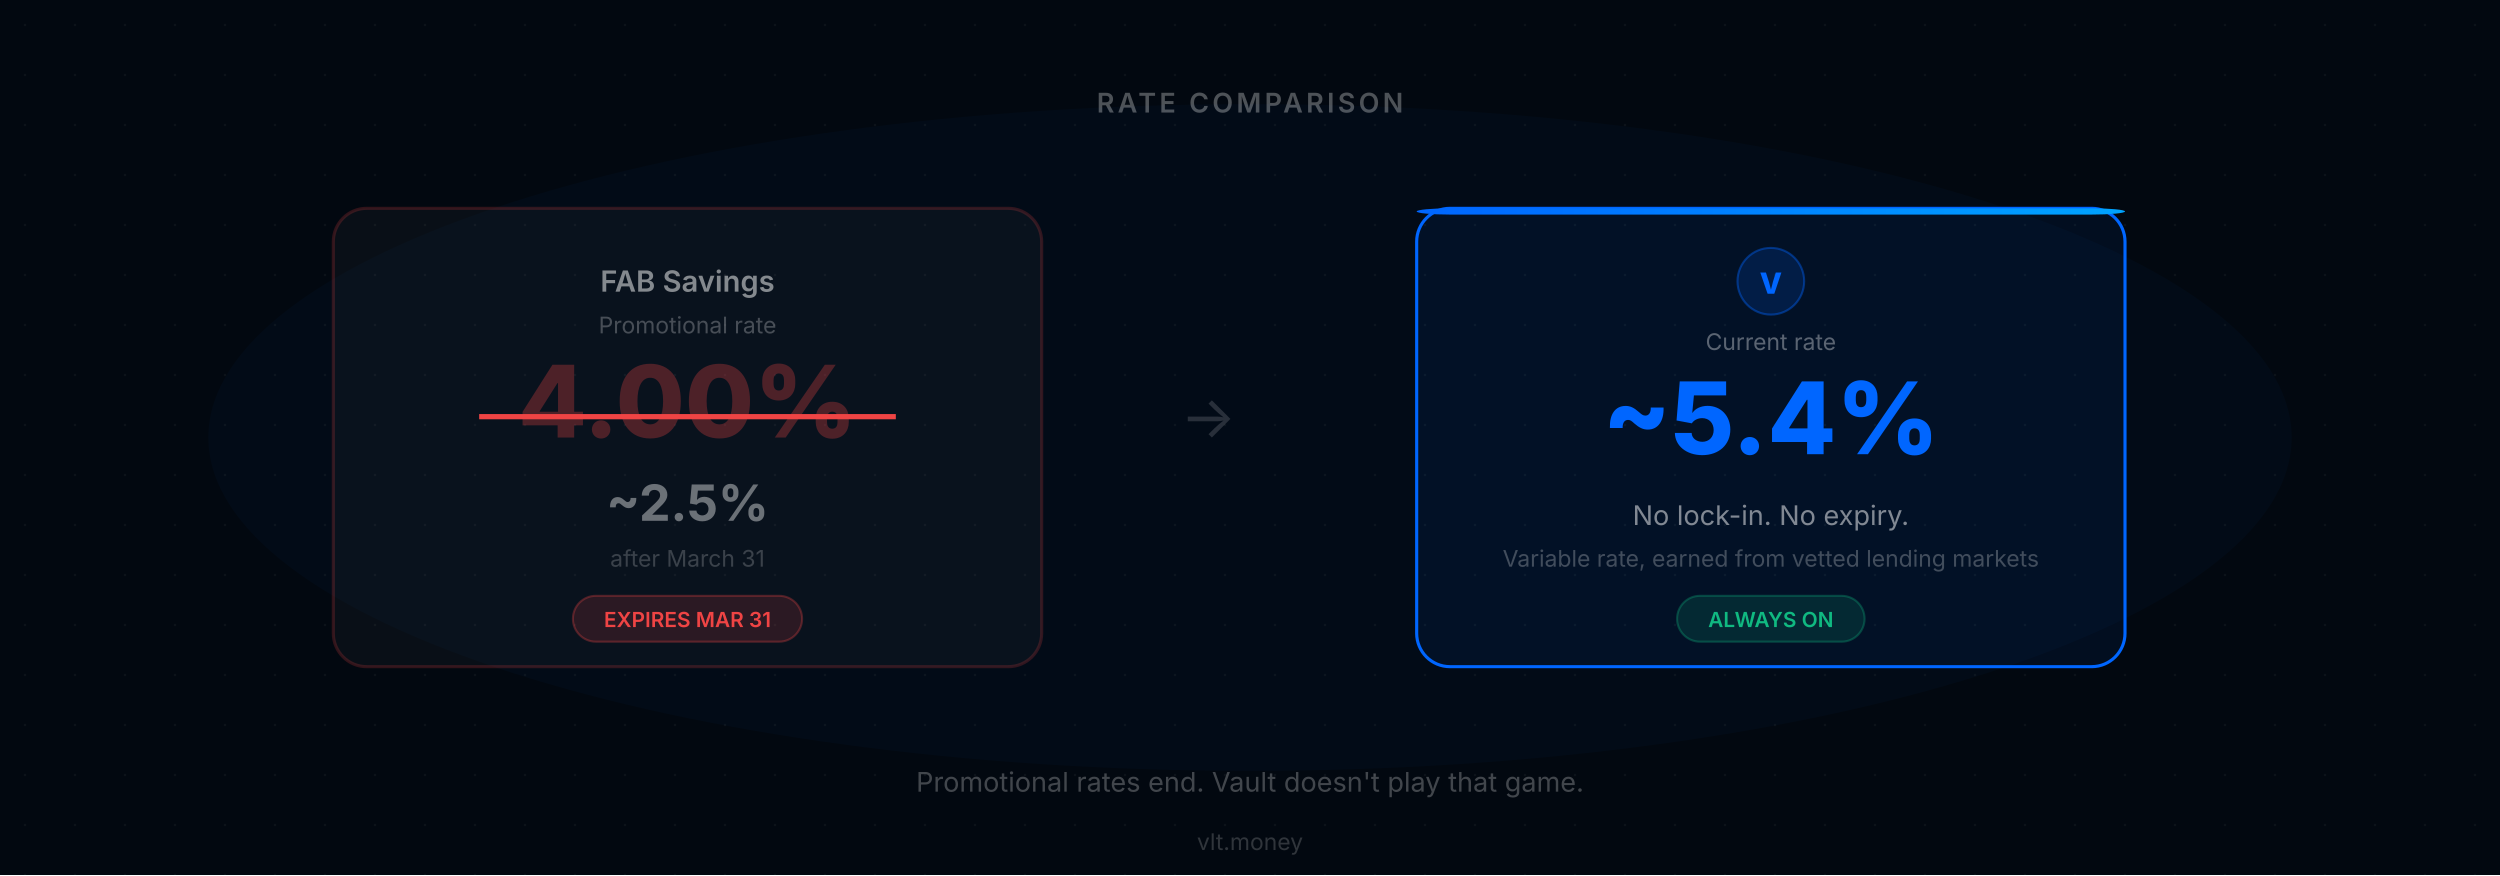
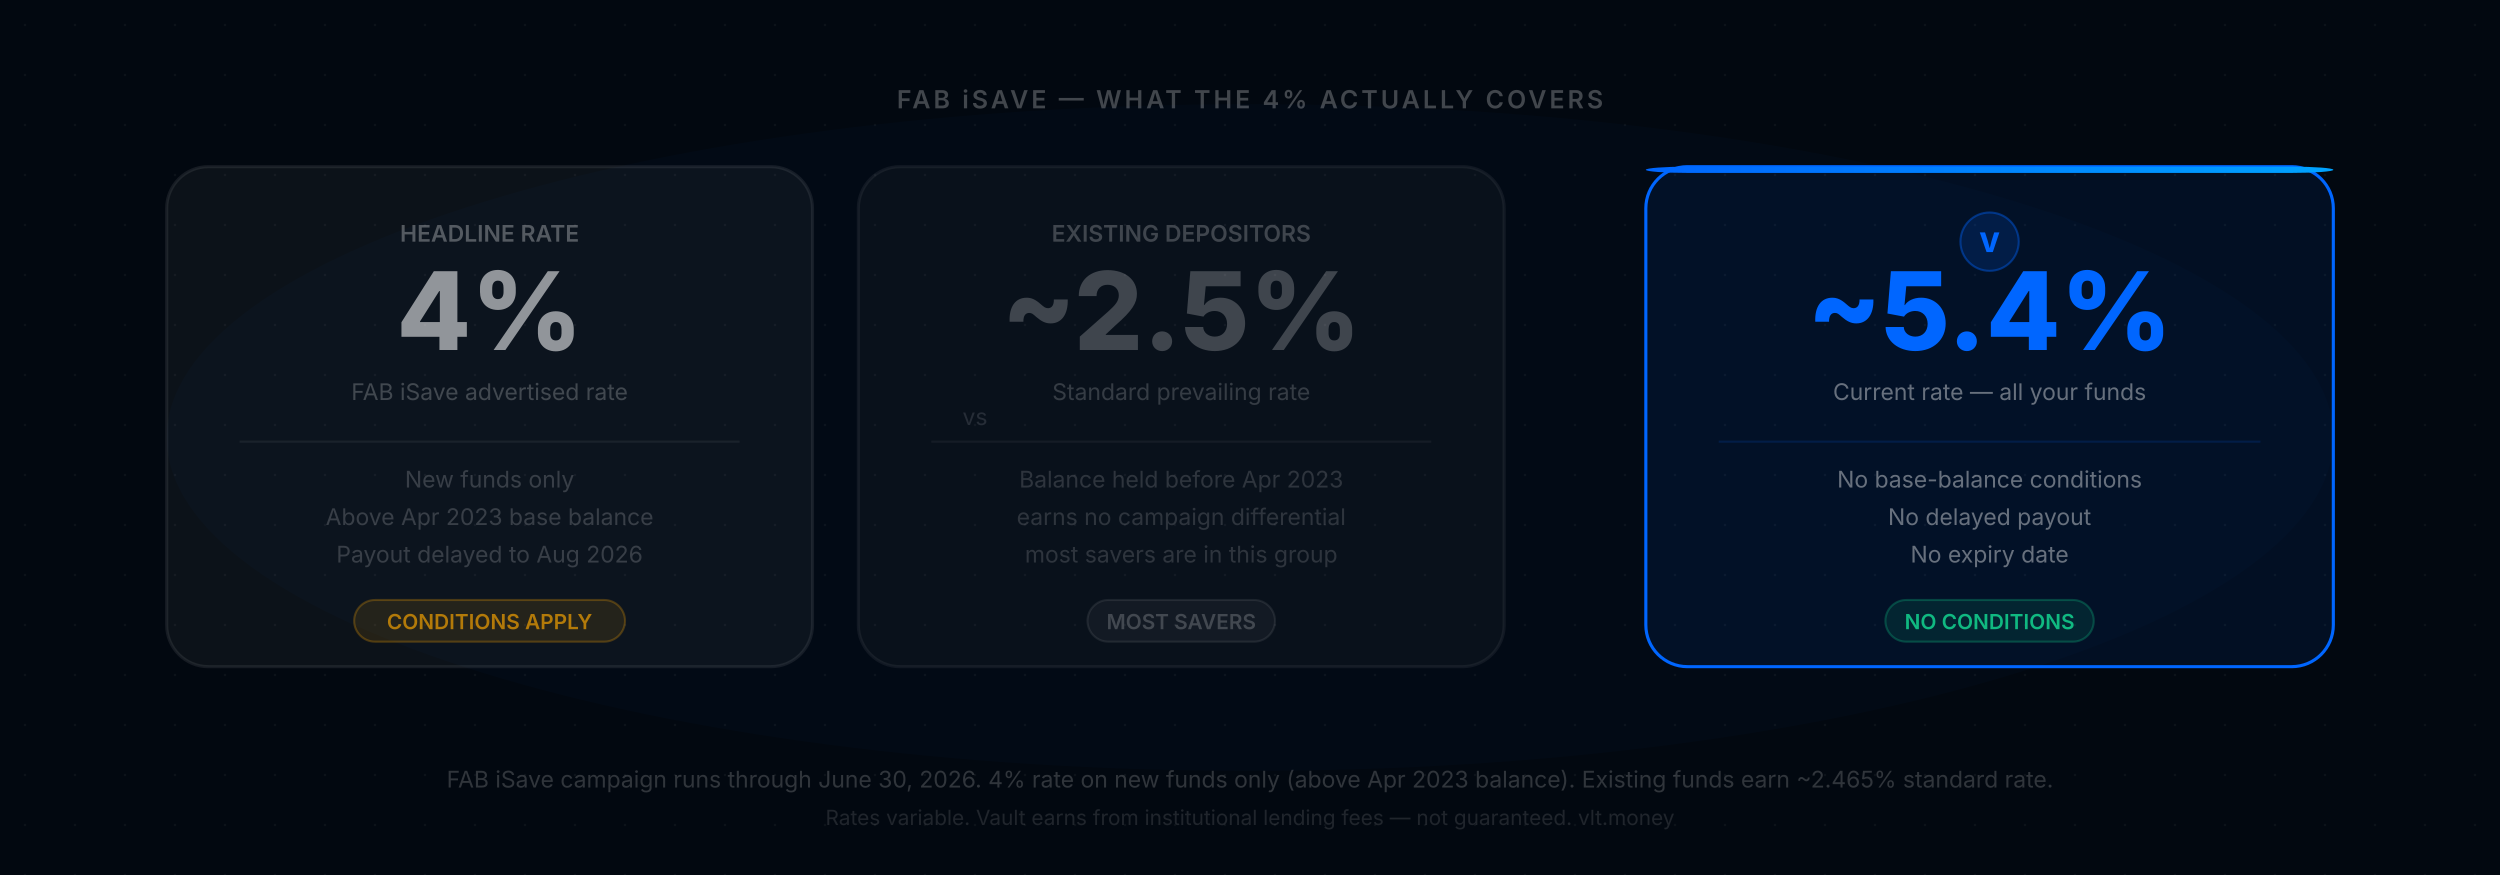
<svg xmlns="http://www.w3.org/2000/svg" width="1200" height="420">
  <defs>
    <pattern id="dots" width="24" height="24" patternUnits="userSpaceOnUse">
      <circle cx="12" cy="12" r="0.6" fill="rgba(255,255,255,0.04)" />
    </pattern>
    <linearGradient id="blueGrad" x1="0" y1="0" x2="1" y2="0">
      <stop offset="0%" stop-color="#0066FF" />
      <stop offset="100%" stop-color="#00A3FF" />
    </linearGradient>
-     <linearGradient id="redGrad" x1="0" y1="0" x2="0" y2="1">
-       <stop offset="0%" stop-color="#EF4444" />
-       <stop offset="100%" stop-color="#DC2626" />
-     </linearGradient>
  </defs>
  <rect width="1200" height="420" fill="#020810" />
  <rect width="1200" height="420" fill="url(#dots)" />
-   <ellipse cx="600" cy="210" rx="500" ry="160" fill="rgba(0,102,255,0.03)" />
-   <text x="600" y="54" text-anchor="middle" font-family="Inter, system-ui, sans-serif" font-size="13" font-weight="600" letter-spacing="0.12em" fill="rgba(255,255,255,0.3)">RATE COMPARISON</text>
-   <rect x="160" y="100" width="340" height="220" rx="16" fill="rgba(255,255,255,0.03)" stroke="rgba(239,68,68,0.2)" stroke-width="1.5" />
-   <text x="330" y="140" text-anchor="middle" font-family="Inter, system-ui, sans-serif" font-size="14" font-weight="600" fill="rgba(255,255,255,0.5)">FAB Savings</text>
-   <text x="330" y="160" text-anchor="middle" font-family="Inter, system-ui, sans-serif" font-size="11" fill="rgba(255,255,255,0.25)">Promotional rate</text>
-   <text x="330" y="210" text-anchor="middle" font-family="Inter, system-ui, sans-serif" font-size="48" font-weight="800" fill="rgba(239,68,68,0.3)">4.00%</text>
-   <line x1="230" y1="200" x2="430" y2="200" stroke="#EF4444" stroke-width="2.5" />
-   <text x="330" y="250" text-anchor="middle" font-family="Inter, system-ui, sans-serif" font-size="24" font-weight="700" fill="rgba(255,255,255,0.4)">~2.5%</text>
-   <text x="330" y="272" text-anchor="middle" font-family="Inter, system-ui, sans-serif" font-size="11" fill="rgba(255,255,255,0.2)">after March 31</text>
-   <rect x="275" y="286" width="110" height="22" rx="11" fill="rgba(239,68,68,0.15)" stroke="rgba(239,68,68,0.3)" stroke-width="1" />
-   <text x="330" y="301" text-anchor="middle" font-family="Inter, system-ui, sans-serif" font-size="10" font-weight="600" fill="#EF4444">EXPIRES MAR 31</text>
-   <text x="580" y="210" text-anchor="middle" font-family="Inter, system-ui, sans-serif" font-size="28" fill="rgba(255,255,255,0.15)">→</text>
-   <rect x="680" y="100" width="340" height="220" rx="16" fill="rgba(0,102,255,0.07)" stroke="#0066FF" stroke-width="1.5" />
-   <rect x="680" y="100" width="340" height="3" rx="16" fill="url(#blueGrad)" />
-   <circle cx="850" cy="135" r="16" fill="rgba(0,102,255,0.15)" stroke="rgba(0,102,255,0.4)" stroke-width="1" />
-   <text x="850" y="141" text-anchor="middle" font-family="Inter, system-ui, sans-serif" font-size="14" font-weight="800" fill="#0066FF">V</text>
-   <text x="850" y="168" text-anchor="middle" font-family="Inter, system-ui, sans-serif" font-size="11" fill="rgba(255,255,255,0.35)">Current rate</text>
-   <text x="850" y="218" text-anchor="middle" font-family="Inter, system-ui, sans-serif" font-size="48" font-weight="800" fill="#0066FF">~5.4%</text>
-   <text x="850" y="252" text-anchor="middle" font-family="Inter, system-ui, sans-serif" font-size="13" fill="rgba(255,255,255,0.5)">No lock-in. No expiry.</text>
-   <text x="850" y="272" text-anchor="middle" font-family="Inter, system-ui, sans-serif" font-size="11" fill="rgba(255,255,255,0.25)">Variable rate, earned from vetted lending markets</text>
-   <rect x="805" y="286" width="90" height="22" rx="11" fill="rgba(16,185,129,0.15)" stroke="rgba(16,185,129,0.3)" stroke-width="1" />
-   <text x="850" y="301" text-anchor="middle" font-family="Inter, system-ui, sans-serif" font-size="10" font-weight="600" fill="#10B981">ALWAYS ON</text>
-   <text x="600" y="380" text-anchor="middle" font-family="Inter, system-ui, sans-serif" font-size="13" fill="rgba(255,255,255,0.25)">Promotional rates end. Vault doesn't play that game.</text>
-   <text x="600" y="408" text-anchor="middle" font-family="Inter, system-ui, sans-serif" font-size="11" fill="rgba(255,255,255,0.18)">vlt.money</text>
+   <ellipse cx="600" cy="210" rx="520" ry="160" fill="rgba(0,102,255,0.02)" />
+   <text x="600" y="52" text-anchor="middle" font-family="Inter, system-ui, sans-serif" font-size="12" font-weight="600" letter-spacing="0.12em" fill="rgba(255,255,255,0.25)">FAB iSAVE — WHAT THE 4% ACTUALLY COVERS</text>
+   <rect x="80" y="80" width="310" height="240" rx="20" fill="rgba(255,255,255,0.04)" stroke="rgba(255,255,255,0.08)" stroke-width="1.5" />
+   <text x="235" y="116" text-anchor="middle" font-family="Inter, system-ui, sans-serif" font-size="11" font-weight="600" fill="rgba(255,255,255,0.3)">HEADLINE RATE</text>
+   <text x="235" y="168" text-anchor="middle" font-family="Inter, system-ui, sans-serif" font-size="52" font-weight="800" fill="rgba(255,255,255,0.55)">4%</text>
+   <text x="235" y="192" text-anchor="middle" font-family="Inter, system-ui, sans-serif" font-size="11" fill="rgba(255,255,255,0.22)">FAB iSave advertised rate</text>
+   <line x1="115" y1="212" x2="355" y2="212" stroke="rgba(255,255,255,0.06)" stroke-width="1" />
+   <text x="235" y="234" text-anchor="middle" font-family="Inter, system-ui, sans-serif" font-size="11" fill="rgba(255,255,255,0.18)">New funds only</text>
+   <text x="235" y="252" text-anchor="middle" font-family="Inter, system-ui, sans-serif" font-size="11" fill="rgba(255,255,255,0.18)">Above Apr 2023 base balance</text>
+   <text x="235" y="270" text-anchor="middle" font-family="Inter, system-ui, sans-serif" font-size="11" fill="rgba(255,255,255,0.18)">Payout delayed to Aug 2026</text>
+   <rect x="170" y="288" width="130" height="20" rx="10" fill="rgba(255,170,0,0.1)" stroke="rgba(255,170,0,0.25)" stroke-width="1" />
+   <text x="235" y="302" text-anchor="middle" font-family="Inter, system-ui, sans-serif" font-size="10" font-weight="600" fill="rgba(255,170,0,0.65)">CONDITIONS APPLY</text>
+   <text x="468" y="204" text-anchor="middle" font-family="Inter, system-ui, sans-serif" font-size="11" fill="rgba(255,255,255,0.12)">vs</text>
+   <rect x="412" y="80" width="310" height="240" rx="20" fill="rgba(255,255,255,0.03)" stroke="rgba(255,255,255,0.06)" stroke-width="1.5" />
+   <text x="567" y="116" text-anchor="middle" font-family="Inter, system-ui, sans-serif" font-size="11" font-weight="600" fill="rgba(255,255,255,0.22)">EXISTING DEPOSITORS</text>
+   <text x="567" y="168" text-anchor="middle" font-family="Inter, system-ui, sans-serif" font-size="52" font-weight="800" fill="rgba(255,255,255,0.22)">~2.5%</text>
+   <text x="567" y="192" text-anchor="middle" font-family="Inter, system-ui, sans-serif" font-size="11" fill="rgba(255,255,255,0.18)">Standard prevailing rate</text>
+   <line x1="447" y1="212" x2="687" y2="212" stroke="rgba(255,255,255,0.05)" stroke-width="1" />
+   <text x="567" y="234" text-anchor="middle" font-family="Inter, system-ui, sans-serif" font-size="11" fill="rgba(255,255,255,0.15)">Balance held before Apr 2023</text>
+   <text x="567" y="252" text-anchor="middle" font-family="Inter, system-ui, sans-serif" font-size="11" fill="rgba(255,255,255,0.15)">earns no campaign differential</text>
+   <text x="567" y="270" text-anchor="middle" font-family="Inter, system-ui, sans-serif" font-size="11" fill="rgba(255,255,255,0.15)">most savers are in this group</text>
+   <rect x="522" y="288" width="90" height="20" rx="10" fill="rgba(255,255,255,0.04)" stroke="rgba(255,255,255,0.08)" stroke-width="1" />
+   <text x="567" y="302" text-anchor="middle" font-family="Inter, system-ui, sans-serif" font-size="10" font-weight="600" fill="rgba(255,255,255,0.2)">MOST SAVERS</text>
+   <rect x="790" y="80" width="330" height="240" rx="20" fill="rgba(0,102,255,0.08)" stroke="#0066FF" stroke-width="1.5" />
+   <rect x="790" y="80" width="330" height="3" rx="20" fill="url(#blueGrad)" />
+   <circle cx="955" cy="116" r="14" fill="rgba(0,102,255,0.15)" stroke="rgba(0,102,255,0.4)" stroke-width="1" />
+   <text x="955" y="121" text-anchor="middle" font-family="Inter, system-ui, sans-serif" font-size="13" font-weight="800" fill="#0066FF">V</text>
+   <text x="955" y="168" text-anchor="middle" font-family="Inter, system-ui, sans-serif" font-size="52" font-weight="800" fill="#0066FF">~5.4%</text>
+   <text x="955" y="192" text-anchor="middle" font-family="Inter, system-ui, sans-serif" font-size="11" fill="rgba(255,255,255,0.4)">Current rate — all your funds</text>
+   <line x1="825" y1="212" x2="1085" y2="212" stroke="rgba(0,102,255,0.15)" stroke-width="1" />
+   <text x="955" y="234" text-anchor="middle" font-family="Inter, system-ui, sans-serif" font-size="11" fill="rgba(255,255,255,0.4)">No base-balance conditions</text>
+   <text x="955" y="252" text-anchor="middle" font-family="Inter, system-ui, sans-serif" font-size="11" fill="rgba(255,255,255,0.4)">No delayed payout</text>
+   <text x="955" y="270" text-anchor="middle" font-family="Inter, system-ui, sans-serif" font-size="11" fill="rgba(255,255,255,0.4)">No expiry date</text>
+   <rect x="905" y="288" width="100" height="20" rx="10" fill="rgba(16,185,129,0.12)" stroke="rgba(16,185,129,0.3)" stroke-width="1" />
+   <text x="955" y="302" text-anchor="middle" font-family="Inter, system-ui, sans-serif" font-size="10" font-weight="600" fill="#10B981">NO CONDITIONS</text>
+   <text x="600" y="378" text-anchor="middle" font-family="Inter, system-ui, sans-serif" font-size="11" fill="rgba(255,255,255,0.18)">FAB iSave campaign runs through June 30, 2026. 4% rate on new funds only (above Apr 2023 balance). Existing funds earn ~2.465% standard rate.</text>
+   <text x="600" y="396" text-anchor="middle" font-family="Inter, system-ui, sans-serif" font-size="10" fill="rgba(255,255,255,0.12)">Rates variable. Vault earns from institutional lending fees — not guaranteed. vlt.money</text>
</svg>
